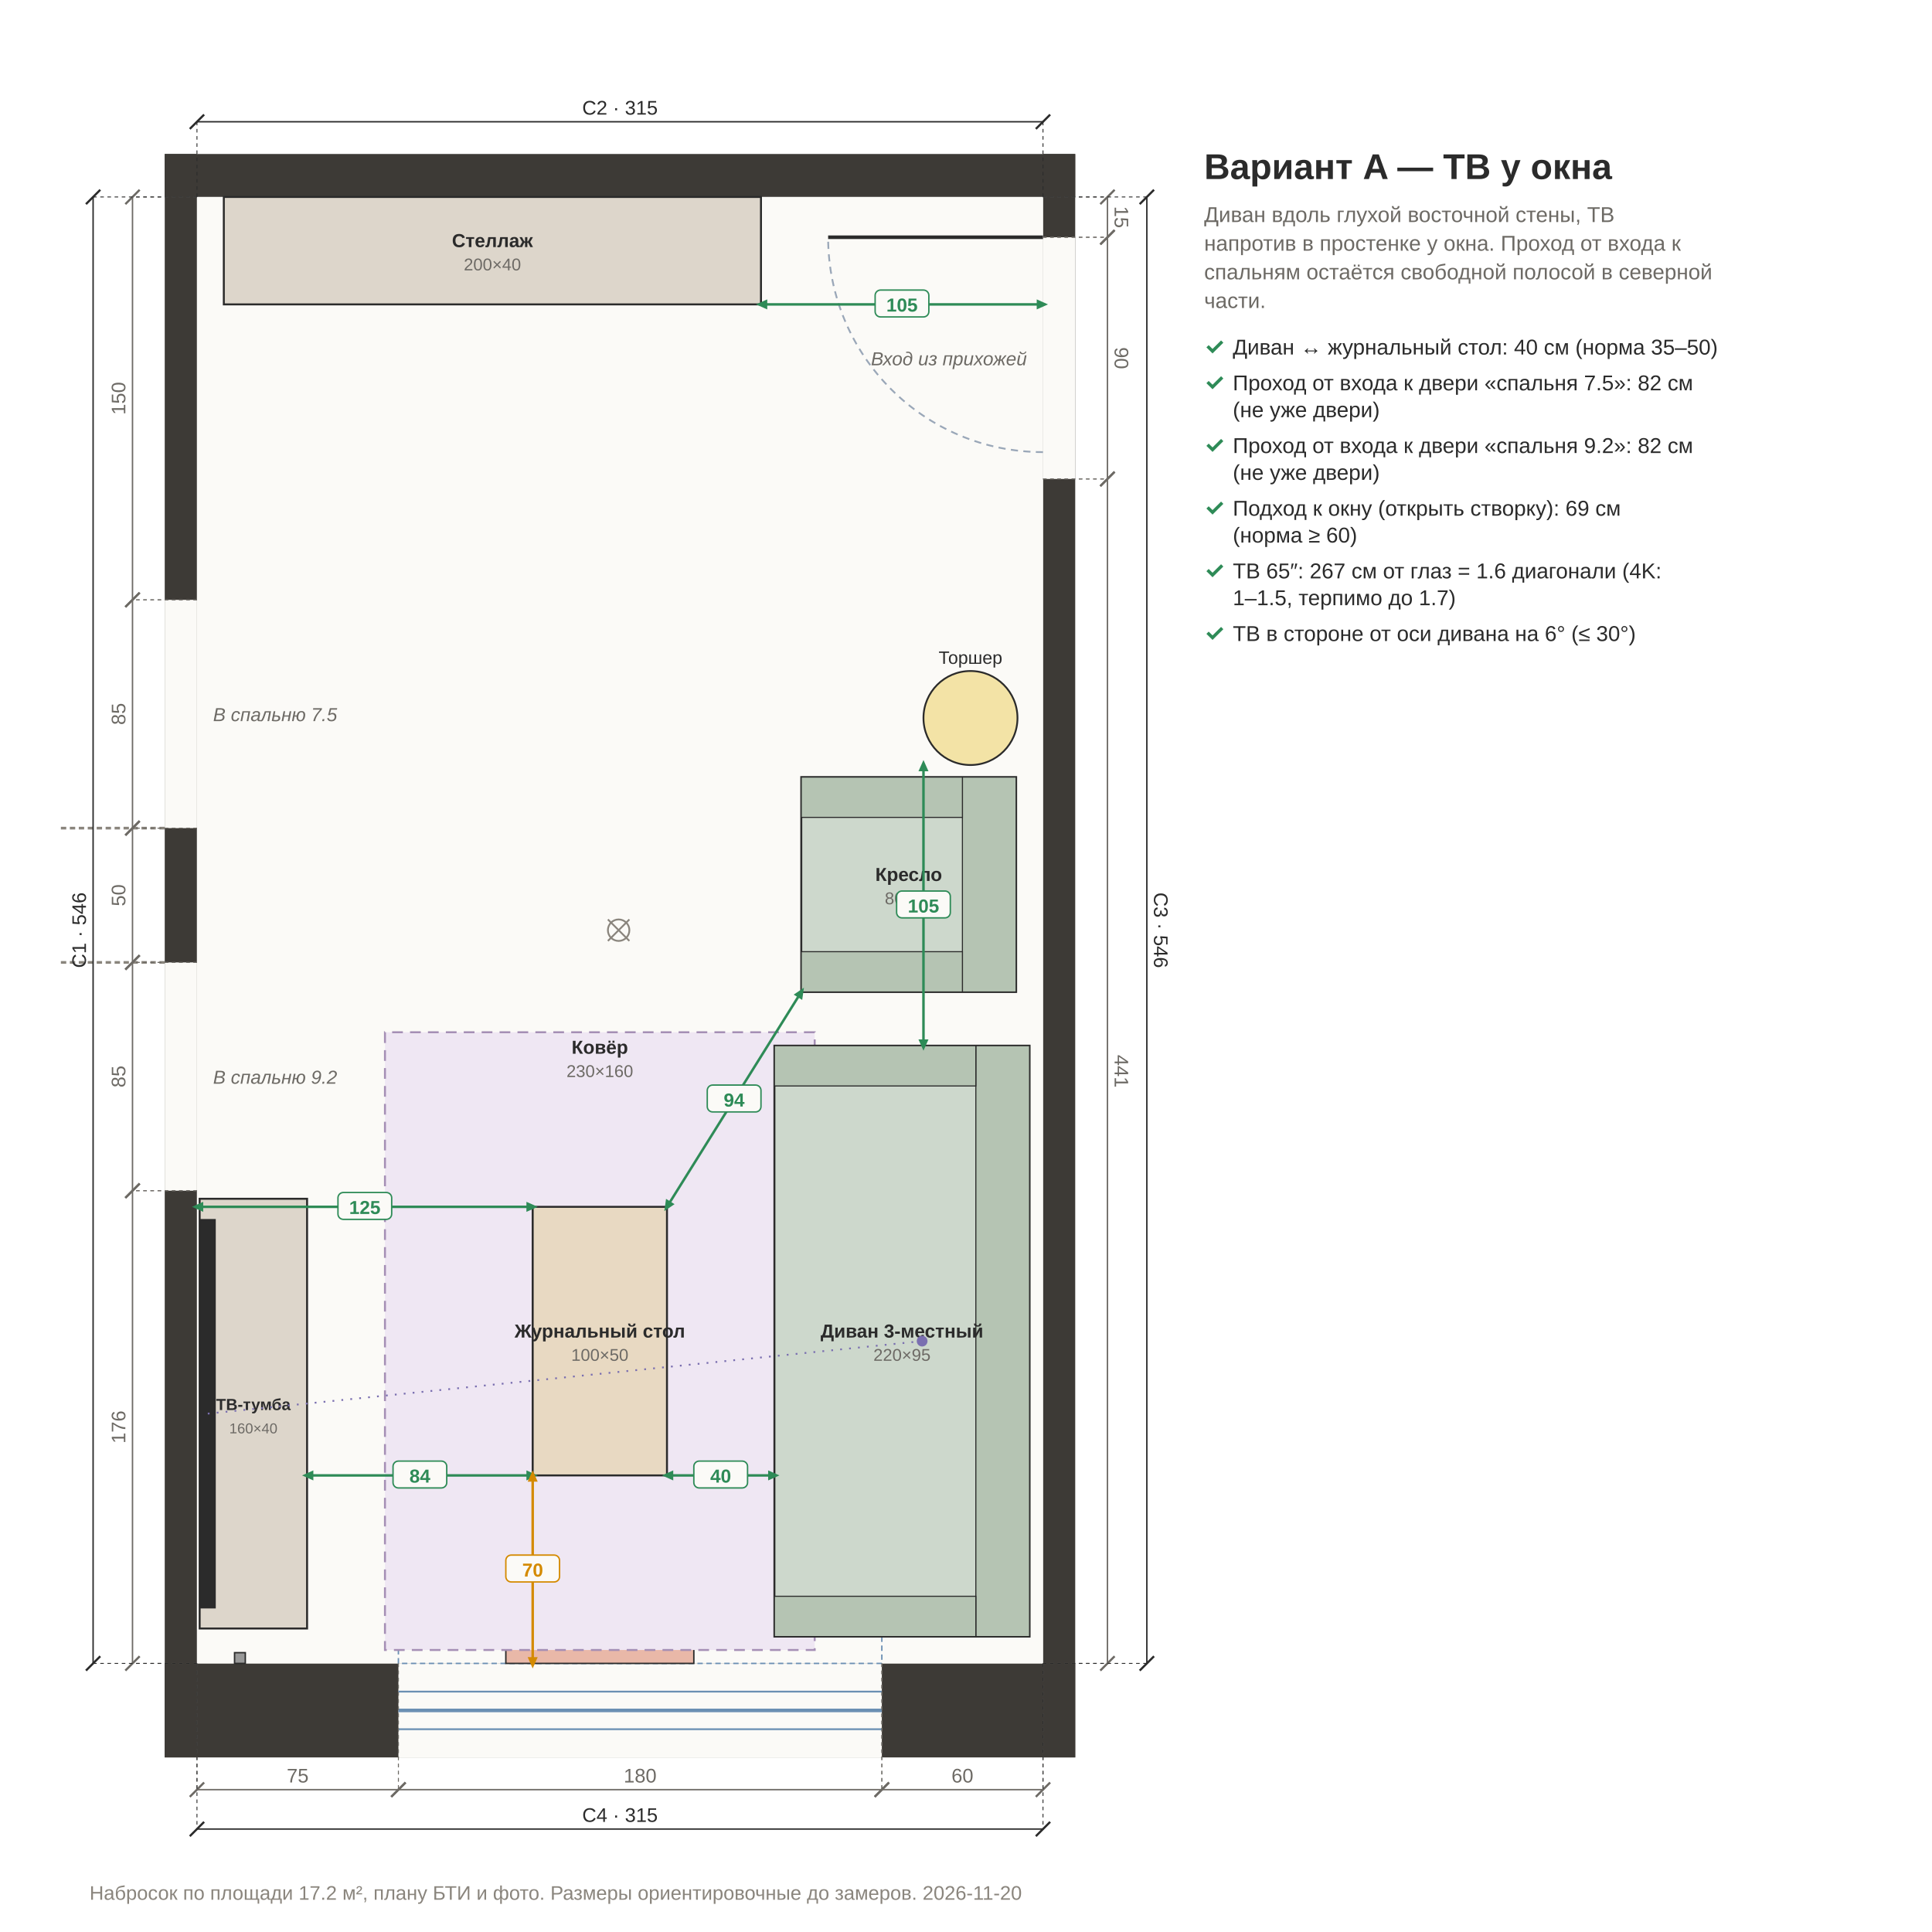
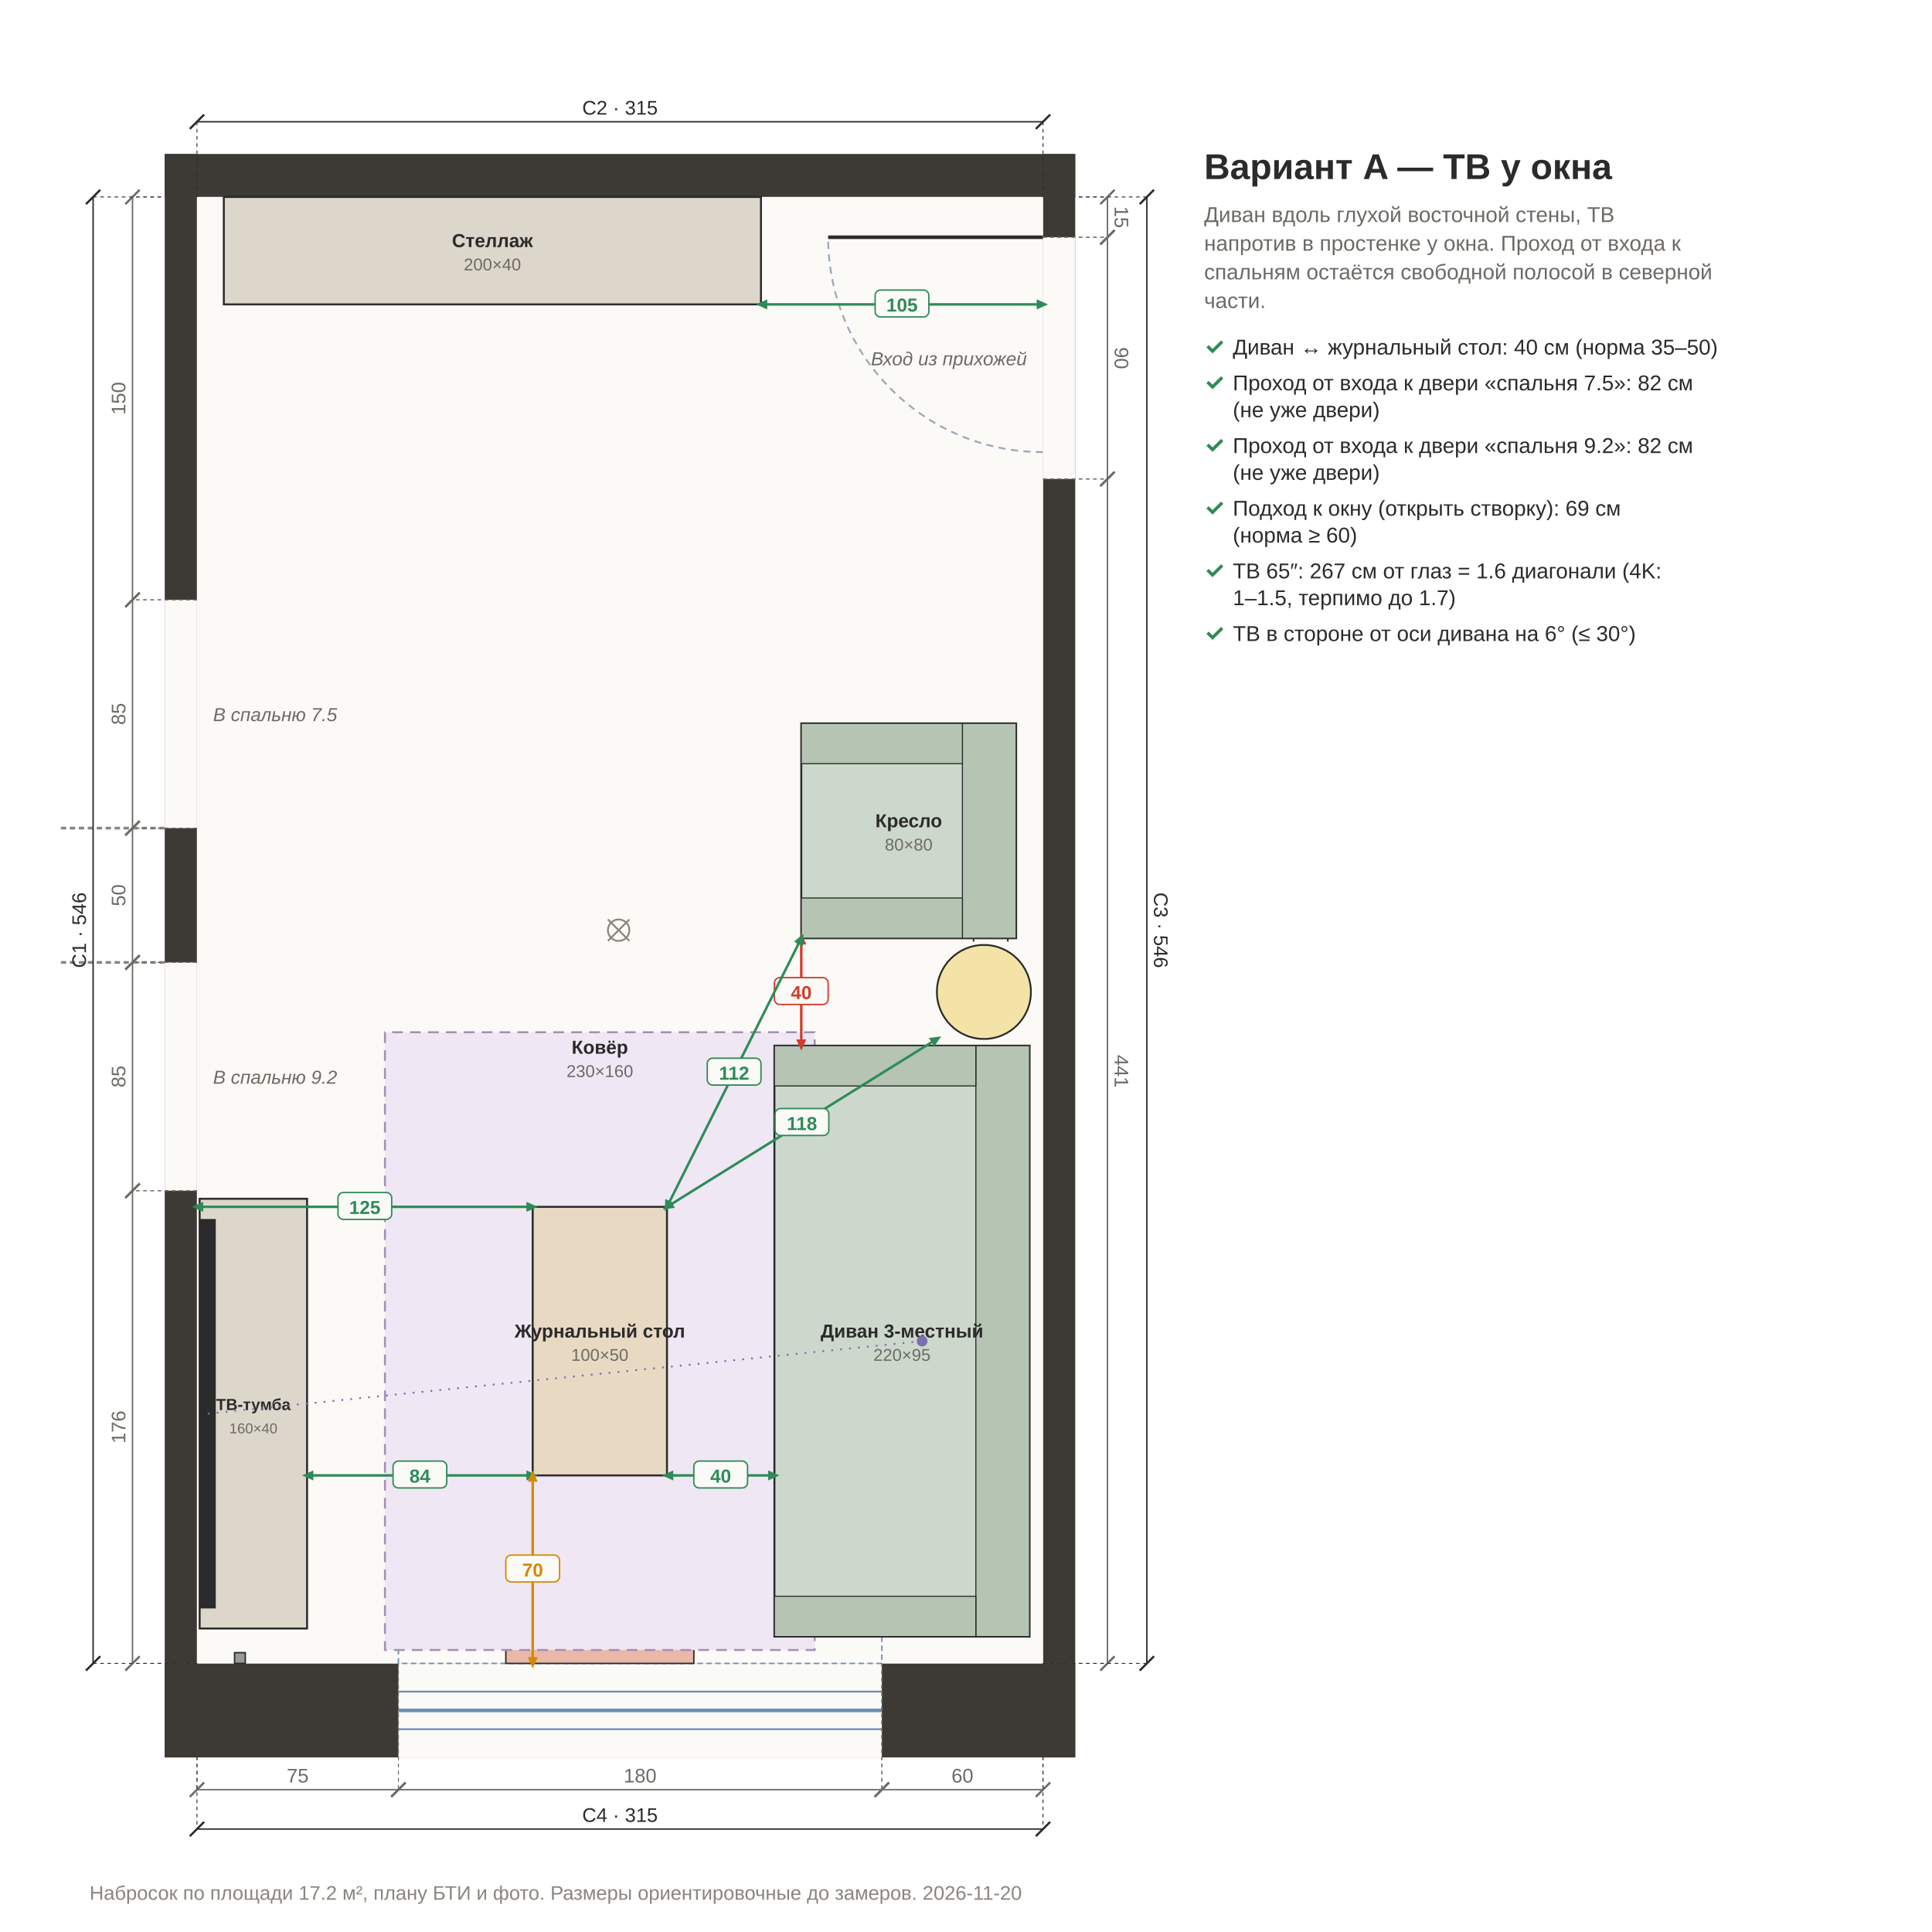
<svg xmlns="http://www.w3.org/2000/svg" width="1079" height="1079" viewBox="0 0 1079 1079" font-family="-apple-system, 'Helvetica Neue', Arial, sans-serif">
  <defs>
    <marker id="a-2e8b57" viewBox="0 0 10 10" refX="5" refY="5" markerWidth="5" markerHeight="5" orient="auto-start-reverse">
      <path d="M0,1 L9,5 L0,9 z" fill="#2e8b57" />
    </marker>
    <marker id="a-d48a00" viewBox="0 0 10 10" refX="5" refY="5" markerWidth="5" markerHeight="5" orient="auto-start-reverse">
      <path d="M0,1 L9,5 L0,9 z" fill="#d48a00" />
    </marker>
    <marker id="a-d23c2a" viewBox="0 0 10 10" refX="5" refY="5" markerWidth="5" markerHeight="5" orient="auto-start-reverse">
      <path d="M0,1 L9,5 L0,9 z" fill="#d23c2a" />
    </marker>
  </defs>
  <rect width="1079" height="1079" fill="#ffffff" />
  <polygon points="110.0,981.5 110.0,86.0 92.0,86.0 92.0,981.5" fill="#3d3a36" />
  <polygon points="92.0,110.0 600.5,110.0 600.5,86.0 92.0,86.0" fill="#3d3a36" />
  <polygon points="582.5,86.0 582.5,981.5 600.5,981.5 600.5,86.0" fill="#3d3a36" />
  <polygon points="600.5,929.0 92.0,929.0 92.0,981.5 600.5,981.5" fill="#3d3a36" />
  <polygon points="110.0,929.0 110.0,110.0 582.5,110.0 582.5,929.0" fill="#fbfaf7" />
  <polygon points="492.5,929.0 222.5,929.0 222.5,981.5 492.5,981.5" fill="#fbfaf7" />
  <line x1="492.5" y1="944.75" x2="222.5" y2="944.75" stroke="#6b8fb3" stroke-width="1" />
  <line x1="492.5" y1="955.25" x2="222.5" y2="955.25" stroke="#6b8fb3" stroke-width="2" />
  <line x1="492.5" y1="965.75" x2="222.5" y2="965.75" stroke="#6b8fb3" stroke-width="1" />
  <polygon points="492.5,929.0 222.5,929.0 222.5,891.5 492.5,891.5" fill="none" stroke="#6b8fb3" stroke-width="0.8" stroke-dasharray="3 2" />
  <polygon points="582.5,132.5 582.5,267.5 600.5,267.5 600.5,132.5" fill="#fbfaf7" />
  <path d="M582.5,252.5 A120,120 0 0 1 462.5,132.5" fill="none" stroke="#9aa7b8" stroke-width="1" stroke-dasharray="4 3" />
  <line x1="582.5" y1="132.5" x2="462.5" y2="132.5" stroke="#2b2b2b" stroke-width="2" />
  <text x="573.5" y="204" font-size="10.5" font-style="italic" fill="#6d6a65" text-anchor="end">Вход из прихожей</text>
  <polygon points="110.0,462.5 110.0,335.0 92.0,335.0 92.0,462.5" fill="#fbfaf7" />
  <line x1="92" y1="462.5" x2="32" y2="462.5" stroke="#8a857d" stroke-width="1.5" stroke-dasharray="3 2" />
  <text x="119" y="402.75" font-size="10.5" font-style="italic" fill="#6d6a65" text-anchor="start">В спальню 7.5</text>
  <polygon points="110.0,665.0 110.0,537.5 92.0,537.5 92.0,665.0" fill="#fbfaf7" />
  <line x1="92" y1="537.5" x2="32" y2="537.5" stroke="#8a857d" stroke-width="1.5" stroke-dasharray="3 2" />
  <text x="119" y="605.25" font-size="10.5" font-style="italic" fill="#6d6a65" text-anchor="start">В спальню 9.2</text>
  <polygon points="387.5,929.0 282.5,929.0 282.5,914.0 387.5,914.0" fill="#e9b8a8" stroke="#2b2b2b" stroke-width="0.8" />
  <text x="335" y="907.5" font-size="10" fill="#6d6a65" text-anchor="middle">батарея</text>
  <polygon points="137.0,929.0 131.0,929.0 131.0,923.0 137.0,923.0" fill="#999" stroke="#2b2b2b" stroke-width="0.8" />
  <circle cx="345.5" cy="519.5" r="6" fill="none" stroke="#8a857d" />
  <line x1="339.5" y1="513.5" x2="351.5" y2="525.5" stroke="#8a857d" />
  <line x1="339.5" y1="525.5" x2="351.5" y2="513.5" stroke="#8a857d" />
  <g>
    <line x1="110" y1="929" x2="74" y2="929" stroke="#6d6a65" stroke-width="0.5" stroke-dasharray="2 2" />
    <line x1="110" y1="665" x2="74" y2="665" stroke="#6d6a65" stroke-width="0.5" stroke-dasharray="2 2" />
    <line x1="74" y1="929" x2="74" y2="665" stroke="#6d6a65" stroke-width="0.8" />
    <line x1="70" y1="933" x2="78" y2="925" stroke="#6d6a65" stroke-width="1.2" />
    <line x1="70" y1="669" x2="78" y2="661" stroke="#6d6a65" stroke-width="1.2" />
    <text x="74" y="797" dy="-4" font-size="11" fill="#6d6a65" text-anchor="middle" transform="rotate(-90 74 797)">176</text>
  </g>
  <g>
    <line x1="110" y1="665" x2="74" y2="665" stroke="#6d6a65" stroke-width="0.5" stroke-dasharray="2 2" />
    <line x1="110" y1="537.5" x2="74" y2="537.5" stroke="#6d6a65" stroke-width="0.5" stroke-dasharray="2 2" />
    <line x1="74" y1="665" x2="74" y2="537.5" stroke="#6d6a65" stroke-width="0.8" />
    <line x1="70" y1="669" x2="78" y2="661" stroke="#6d6a65" stroke-width="1.2" />
    <line x1="70" y1="541.5" x2="78" y2="533.5" stroke="#6d6a65" stroke-width="1.2" />
    <text x="74" y="601.25" dy="-4" font-size="11" fill="#6d6a65" text-anchor="middle" transform="rotate(-90 74 601.25)">85</text>
  </g>
  <g>
    <line x1="110" y1="537.5" x2="74" y2="537.5" stroke="#6d6a65" stroke-width="0.5" stroke-dasharray="2 2" />
    <line x1="110" y1="462.5" x2="74" y2="462.5" stroke="#6d6a65" stroke-width="0.5" stroke-dasharray="2 2" />
    <line x1="74" y1="537.5" x2="74" y2="462.5" stroke="#6d6a65" stroke-width="0.8" />
    <line x1="70" y1="541.5" x2="78" y2="533.5" stroke="#6d6a65" stroke-width="1.2" />
    <line x1="70" y1="466.5" x2="78" y2="458.5" stroke="#6d6a65" stroke-width="1.2" />
    <text x="74" y="500" dy="-4" font-size="11" fill="#6d6a65" text-anchor="middle" transform="rotate(-90 74 500)">50</text>
  </g>
  <g>
    <line x1="110" y1="462.5" x2="74" y2="462.5" stroke="#6d6a65" stroke-width="0.5" stroke-dasharray="2 2" />
    <line x1="110" y1="335" x2="74" y2="335" stroke="#6d6a65" stroke-width="0.5" stroke-dasharray="2 2" />
    <line x1="74" y1="462.5" x2="74" y2="335" stroke="#6d6a65" stroke-width="0.8" />
    <line x1="70" y1="466.5" x2="78" y2="458.5" stroke="#6d6a65" stroke-width="1.2" />
    <line x1="70" y1="339" x2="78" y2="331" stroke="#6d6a65" stroke-width="1.2" />
    <text x="74" y="398.75" dy="-4" font-size="11" fill="#6d6a65" text-anchor="middle" transform="rotate(-90 74 398.75)">85</text>
  </g>
  <g>
    <line x1="110" y1="335" x2="74" y2="335" stroke="#6d6a65" stroke-width="0.5" stroke-dasharray="2 2" />
    <line x1="110" y1="110" x2="74" y2="110" stroke="#6d6a65" stroke-width="0.5" stroke-dasharray="2 2" />
    <line x1="74" y1="335" x2="74" y2="110" stroke="#6d6a65" stroke-width="0.8" />
    <line x1="70" y1="339" x2="78" y2="331" stroke="#6d6a65" stroke-width="1.2" />
    <line x1="70" y1="114" x2="78" y2="106" stroke="#6d6a65" stroke-width="1.2" />
    <text x="74" y="222.5" dy="-4" font-size="11" fill="#6d6a65" text-anchor="middle" transform="rotate(-90 74 222.5)">150</text>
  </g>
  <g>
    <line x1="110" y1="929" x2="52" y2="929" stroke="#2b2b2b" stroke-width="0.5" stroke-dasharray="2 2" />
    <line x1="110" y1="110" x2="52" y2="110" stroke="#2b2b2b" stroke-width="0.5" stroke-dasharray="2 2" />
    <line x1="52" y1="929" x2="52" y2="110" stroke="#2b2b2b" stroke-width="0.8" />
    <line x1="48" y1="933" x2="56" y2="925" stroke="#2b2b2b" stroke-width="1.2" />
    <line x1="48" y1="114" x2="56" y2="106" stroke="#2b2b2b" stroke-width="1.2" />
    <text x="52" y="519.5" dy="-4" font-size="11" fill="#2b2b2b" text-anchor="middle" transform="rotate(-90 52 519.5)">С1  ·  546</text>
  </g>
  <g>
    <line x1="110" y1="110" x2="110" y2="68" stroke="#2b2b2b" stroke-width="0.5" stroke-dasharray="2 2" />
    <line x1="582.5" y1="110" x2="582.5" y2="68" stroke="#2b2b2b" stroke-width="0.5" stroke-dasharray="2 2" />
    <line x1="110" y1="68" x2="582.5" y2="68" stroke="#2b2b2b" stroke-width="0.8" />
    <line x1="106" y1="72" x2="114" y2="64" stroke="#2b2b2b" stroke-width="1.2" />
    <line x1="578.5" y1="72" x2="586.5" y2="64" stroke="#2b2b2b" stroke-width="1.2" />
    <text x="346.25" y="68" dy="-4" font-size="11" fill="#2b2b2b" text-anchor="middle" transform="rotate(0 346.25 68)">С2  ·  315</text>
  </g>
  <g>
    <line x1="582.5" y1="110" x2="618.5" y2="110" stroke="#6d6a65" stroke-width="0.5" stroke-dasharray="2 2" />
    <line x1="582.5" y1="132.5" x2="618.5" y2="132.5" stroke="#6d6a65" stroke-width="0.5" stroke-dasharray="2 2" />
    <line x1="618.5" y1="110" x2="618.5" y2="132.5" stroke="#6d6a65" stroke-width="0.8" />
    <line x1="614.5" y1="114" x2="622.5" y2="106" stroke="#6d6a65" stroke-width="1.2" />
    <line x1="614.5" y1="136.5" x2="622.5" y2="128.5" stroke="#6d6a65" stroke-width="1.2" />
    <text x="618.5" y="121.25" dy="-4" font-size="11" fill="#6d6a65" text-anchor="middle" transform="rotate(90 618.5 121.25)">15</text>
  </g>
  <g>
    <line x1="582.5" y1="132.5" x2="618.5" y2="132.5" stroke="#6d6a65" stroke-width="0.5" stroke-dasharray="2 2" />
    <line x1="582.5" y1="267.5" x2="618.5" y2="267.5" stroke="#6d6a65" stroke-width="0.5" stroke-dasharray="2 2" />
    <line x1="618.5" y1="132.5" x2="618.5" y2="267.5" stroke="#6d6a65" stroke-width="0.8" />
    <line x1="614.5" y1="136.5" x2="622.5" y2="128.5" stroke="#6d6a65" stroke-width="1.2" />
    <line x1="614.5" y1="271.5" x2="622.5" y2="263.5" stroke="#6d6a65" stroke-width="1.2" />
    <text x="618.5" y="200" dy="-4" font-size="11" fill="#6d6a65" text-anchor="middle" transform="rotate(90 618.5 200)">90</text>
  </g>
  <g>
    <line x1="582.5" y1="267.5" x2="618.5" y2="267.5" stroke="#6d6a65" stroke-width="0.5" stroke-dasharray="2 2" />
    <line x1="582.5" y1="929" x2="618.5" y2="929" stroke="#6d6a65" stroke-width="0.5" stroke-dasharray="2 2" />
    <line x1="618.5" y1="267.5" x2="618.5" y2="929" stroke="#6d6a65" stroke-width="0.8" />
    <line x1="614.5" y1="271.5" x2="622.5" y2="263.5" stroke="#6d6a65" stroke-width="1.2" />
    <line x1="614.5" y1="933" x2="622.5" y2="925" stroke="#6d6a65" stroke-width="1.2" />
    <text x="618.5" y="598.25" dy="-4" font-size="11" fill="#6d6a65" text-anchor="middle" transform="rotate(90 618.5 598.25)">441</text>
  </g>
  <g>
    <line x1="582.5" y1="110" x2="640.5" y2="110" stroke="#2b2b2b" stroke-width="0.5" stroke-dasharray="2 2" />
    <line x1="582.5" y1="929" x2="640.5" y2="929" stroke="#2b2b2b" stroke-width="0.5" stroke-dasharray="2 2" />
    <line x1="640.5" y1="110" x2="640.5" y2="929" stroke="#2b2b2b" stroke-width="0.8" />
    <line x1="636.5" y1="114" x2="644.5" y2="106" stroke="#2b2b2b" stroke-width="1.2" />
    <line x1="636.5" y1="933" x2="644.5" y2="925" stroke="#2b2b2b" stroke-width="1.2" />
    <text x="640.5" y="519.5" dy="-4" font-size="11" fill="#2b2b2b" text-anchor="middle" transform="rotate(90 640.5 519.5)">С3  ·  546</text>
  </g>
  <g>
    <line x1="582.5" y1="929" x2="582.5" y2="999.5" stroke="#6d6a65" stroke-width="0.5" stroke-dasharray="2 2" />
    <line x1="492.5" y1="929" x2="492.5" y2="999.5" stroke="#6d6a65" stroke-width="0.5" stroke-dasharray="2 2" />
    <line x1="582.5" y1="999.5" x2="492.5" y2="999.5" stroke="#6d6a65" stroke-width="0.8" />
    <line x1="578.5" y1="1003.5" x2="586.5" y2="995.5" stroke="#6d6a65" stroke-width="1.2" />
    <line x1="488.5" y1="1003.5" x2="496.5" y2="995.5" stroke="#6d6a65" stroke-width="1.2" />
    <text x="537.5" y="999.5" dy="-4" font-size="11" fill="#6d6a65" text-anchor="middle" transform="rotate(360 537.5 999.5)">60</text>
  </g>
  <g>
    <line x1="492.5" y1="929" x2="492.5" y2="999.5" stroke="#6d6a65" stroke-width="0.5" stroke-dasharray="2 2" />
    <line x1="222.5" y1="929" x2="222.5" y2="999.5" stroke="#6d6a65" stroke-width="0.5" stroke-dasharray="2 2" />
    <line x1="492.5" y1="999.5" x2="222.5" y2="999.5" stroke="#6d6a65" stroke-width="0.8" />
    <line x1="488.5" y1="1003.5" x2="496.5" y2="995.5" stroke="#6d6a65" stroke-width="1.2" />
    <line x1="218.5" y1="1003.5" x2="226.5" y2="995.5" stroke="#6d6a65" stroke-width="1.2" />
    <text x="357.5" y="999.5" dy="-4" font-size="11" fill="#6d6a65" text-anchor="middle" transform="rotate(360 357.5 999.5)">180</text>
  </g>
  <g>
    <line x1="222.5" y1="929" x2="222.5" y2="999.5" stroke="#6d6a65" stroke-width="0.5" stroke-dasharray="2 2" />
    <line x1="110" y1="929" x2="110" y2="999.5" stroke="#6d6a65" stroke-width="0.5" stroke-dasharray="2 2" />
    <line x1="222.5" y1="999.5" x2="110" y2="999.5" stroke="#6d6a65" stroke-width="0.8" />
    <line x1="218.5" y1="1003.5" x2="226.5" y2="995.5" stroke="#6d6a65" stroke-width="1.2" />
    <line x1="106" y1="1003.5" x2="114" y2="995.5" stroke="#6d6a65" stroke-width="1.2" />
    <text x="166.25" y="999.5" dy="-4" font-size="11" fill="#6d6a65" text-anchor="middle" transform="rotate(360 166.25 999.5)">75</text>
  </g>
  <g>
    <line x1="582.5" y1="929" x2="582.5" y2="1021.5" stroke="#2b2b2b" stroke-width="0.5" stroke-dasharray="2 2" />
    <line x1="110" y1="929" x2="110" y2="1021.5" stroke="#2b2b2b" stroke-width="0.5" stroke-dasharray="2 2" />
    <line x1="582.5" y1="1021.5" x2="110" y2="1021.5" stroke="#2b2b2b" stroke-width="0.8" />
    <line x1="578.5" y1="1025.5" x2="586.5" y2="1017.5" stroke="#2b2b2b" stroke-width="1.2" />
    <line x1="106" y1="1025.5" x2="114" y2="1017.5" stroke="#2b2b2b" stroke-width="1.2" />
    <text x="346.25" y="1021.5" dy="-4" font-size="11" fill="#2b2b2b" text-anchor="middle" transform="rotate(360 346.25 1021.5)">С4  ·  315</text>
  </g>
  <polygon points="215.0,576.5 215.0,921.5 455.0,921.5 455.0,576.5" fill="#efe7f3" stroke="#a58fb5" stroke-width="1.1" stroke-dasharray="6 4" />
  <text x="335" y="588.5" font-size="10.5" font-weight="600" fill="#2b2b2b" text-anchor="middle">Ковёр</text>
  <text x="335" y="601.5" font-size="9.5" fill="#6d6a65" text-anchor="middle">230×160</text>
  <polygon points="432.5,584.0 432.5,914.0 575.0,914.0 575.0,584.0" fill="#cdd8cc" stroke="#2b2b2b" stroke-width="1.1" />
  <polygon points="575.0,584.0 575.0,914.0 545.0,914.0 545.0,584.0" fill="#b5c4b3" stroke="#2b2b2b" stroke-width="0.6" />
  <polygon points="545.0,584.0 545.0,606.5 432.5,606.5 432.5,584.0" fill="#b5c4b3" stroke="#2b2b2b" stroke-width="0.6" />
  <polygon points="545.0,914.0 545.0,891.5 432.5,891.5 432.5,914.0" fill="#b5c4b3" stroke="#2b2b2b" stroke-width="0.6" />
  <text x="503.75" y="747" font-size="10.5" font-weight="600" fill="#2b2b2b" text-anchor="middle">Диван 3-местный</text>
  <text x="503.75" y="760" font-size="9.5" fill="#6d6a65" text-anchor="middle">220×95</text>
  <polygon points="297.5,674.0 297.5,824.0 372.5,824.0 372.5,674.0" fill="#e8d9c2" stroke="#2b2b2b" stroke-width="1.1" />
  <text x="335" y="747" font-size="10.5" font-weight="600" fill="#2b2b2b" text-anchor="middle">Журнальный стол</text>
  <text x="335" y="760" font-size="9.5" fill="#6d6a65" text-anchor="middle">100×50</text>
  <polygon points="171.5,909.5 171.5,669.5 111.5,669.5 111.5,909.5" fill="#ddd6cb" stroke="#2b2b2b" stroke-width="1.1" />
  <text x="141.5" y="787.5" font-size="9" font-weight="600" fill="#2b2b2b" text-anchor="middle">ТВ-тумба</text>
  <text x="141.5" y="800.5" font-size="8" fill="#6d6a65" text-anchor="middle">160×40</text>
-   <polygon points="447.5,434.0 447.5,554.0 567.5,554.0 567.5,434.0" fill="#cdd8cc" stroke="#2b2b2b" stroke-width="1.1" />
-   <polygon points="567.5,434.0 567.5,554.0 537.5,554.0 537.5,434.0" fill="#b5c4b3" stroke="#2b2b2b" stroke-width="0.6" />
-   <polygon points="537.5,434.0 537.5,456.5 447.5,456.5 447.5,434.0" fill="#b5c4b3" stroke="#2b2b2b" stroke-width="0.6" />
-   <polygon points="537.5,554.0 537.5,531.5 447.5,531.5 447.5,554.0" fill="#b5c4b3" stroke="#2b2b2b" stroke-width="0.6" />
-   <text x="507.5" y="492" font-size="10.5" font-weight="600" fill="#2b2b2b" text-anchor="middle">Кресло</text>
-   <text x="507.5" y="505" font-size="9.5" fill="#6d6a65" text-anchor="middle">80×80</text>
-   <circle cx="542" cy="401" r="26.25" fill="#f3e3a6" stroke="#2b2b2b" stroke-width="1" />
-   <text x="542" y="370.75" font-size="10" fill="#2b2b2b" text-anchor="middle">Торшер</text>
+   <circle cx="549.5" cy="554" r="26.25" fill="#f3e3a6" stroke="#2b2b2b" stroke-width="1" />
+   <text x="549.5" y="523.75" font-size="10" fill="#2b2b2b" text-anchor="middle">Торшер</text>
+   <polygon points="447.5,404.0 447.5,524.0 567.5,524.0 567.5,404.0" fill="#cdd8cc" stroke="#2b2b2b" stroke-width="1.1" />
+   <polygon points="567.5,404.0 567.5,524.0 537.5,524.0 537.5,404.0" fill="#b5c4b3" stroke="#2b2b2b" stroke-width="0.6" />
+   <polygon points="537.5,404.0 537.5,426.5 447.5,426.5 447.5,404.0" fill="#b5c4b3" stroke="#2b2b2b" stroke-width="0.6" />
+   <polygon points="537.5,524.0 537.5,501.5 447.5,501.5 447.5,524.0" fill="#b5c4b3" stroke="#2b2b2b" stroke-width="0.6" />
+   <text x="507.5" y="462" font-size="10.5" font-weight="600" fill="#2b2b2b" text-anchor="middle">Кресло</text>
+   <text x="507.5" y="475" font-size="9.5" fill="#6d6a65" text-anchor="middle">80×80</text>
  <polygon points="125.0,170.0 425.0,170.0 425.0,110.0 125.0,110.0" fill="#ddd6cb" stroke="#2b2b2b" stroke-width="1.1" />
  <text x="275" y="138" font-size="10.5" font-weight="600" fill="#2b2b2b" text-anchor="middle">Стеллаж</text>
  <text x="275" y="151" font-size="9.5" fill="#6d6a65" text-anchor="middle">200×40</text>
  <polygon points="120.5,898.3 120.5,680.8 111.5,680.8 111.5,898.3" fill="#2b2b2b" stroke="#2b2b2b" stroke-width="0" />
  <g>
    <line x1="432.5" y1="824" x2="372.5" y2="824" stroke="#2e8b57" stroke-width="1.4" marker-start="url(#a-2e8b57)" marker-end="url(#a-2e8b57)" />
    <rect x="387.5" y="816" width="30" height="15" rx="3" fill="#fbfaf7" stroke="#2e8b57" stroke-width="0.8" />
    <text x="402.5" y="828" font-size="10.5" font-weight="600" fill="#2e8b57" text-anchor="middle">40</text>
  </g>
  <g>
-     <line x1="515.75" y1="584" x2="515.75" y2="427.25" stroke="#2e8b57" stroke-width="1.4" marker-start="url(#a-2e8b57)" marker-end="url(#a-2e8b57)" />
-     <rect x="500.75" y="497.625" width="30" height="15" rx="3" fill="#fbfaf7" stroke="#2e8b57" stroke-width="0.8" />
-     <text x="515.75" y="509.625" font-size="10.5" font-weight="600" fill="#2e8b57" text-anchor="middle">105</text>
+     <line x1="447.5" y1="584" x2="447.5" y2="524" stroke="#d23c2a" stroke-width="1.4" marker-start="url(#a-d23c2a)" marker-end="url(#a-d23c2a)" />
+     <rect x="432.5" y="546" width="30" height="15" rx="3" fill="#fbfaf7" stroke="#d23c2a" stroke-width="0.8" />
+     <text x="447.5" y="558" font-size="10.5" font-weight="600" fill="#d23c2a" text-anchor="middle">40</text>
  </g>
  <g>
    <line x1="297.5" y1="824" x2="171.5" y2="824" stroke="#2e8b57" stroke-width="1.4" marker-start="url(#a-2e8b57)" marker-end="url(#a-2e8b57)" />
    <rect x="219.5" y="816" width="30" height="15" rx="3" fill="#fbfaf7" stroke="#2e8b57" stroke-width="0.8" />
    <text x="234.5" y="828" font-size="10.5" font-weight="600" fill="#2e8b57" text-anchor="middle">84</text>
  </g>
  <g>
-     <line x1="372.5" y1="674" x2="447.5" y2="554" stroke="#2e8b57" stroke-width="1.4" marker-start="url(#a-2e8b57)" marker-end="url(#a-2e8b57)" />
-     <rect x="395" y="606" width="30" height="15" rx="3" fill="#fbfaf7" stroke="#2e8b57" stroke-width="0.8" />
-     <text x="410" y="618" font-size="10.5" font-weight="600" fill="#2e8b57" text-anchor="middle">94</text>
+     <line x1="372.5" y1="674" x2="523.25" y2="580.25" stroke="#2e8b57" stroke-width="1.4" marker-start="url(#a-2e8b57)" marker-end="url(#a-2e8b57)" />
+     <rect x="432.875" y="619.125" width="30" height="15" rx="3" fill="#fbfaf7" stroke="#2e8b57" stroke-width="0.8" />
+     <text x="447.875" y="631.125" font-size="10.5" font-weight="600" fill="#2e8b57" text-anchor="middle">118</text>
+   </g>
+   <g>
+     <line x1="372.5" y1="674" x2="447.5" y2="524" stroke="#2e8b57" stroke-width="1.4" marker-start="url(#a-2e8b57)" marker-end="url(#a-2e8b57)" />
+     <rect x="395" y="591" width="30" height="15" rx="3" fill="#fbfaf7" stroke="#2e8b57" stroke-width="0.8" />
+     <text x="410" y="603" font-size="10.5" font-weight="600" fill="#2e8b57" text-anchor="middle">112</text>
  </g>
  <g>
    <line x1="297.5" y1="674" x2="110" y2="674" stroke="#2e8b57" stroke-width="1.4" marker-start="url(#a-2e8b57)" marker-end="url(#a-2e8b57)" />
    <rect x="188.75" y="666" width="30" height="15" rx="3" fill="#fbfaf7" stroke="#2e8b57" stroke-width="0.8" />
    <text x="203.75" y="678" font-size="10.5" font-weight="600" fill="#2e8b57" text-anchor="middle">125</text>
  </g>
  <g>
    <line x1="297.5" y1="824" x2="297.5" y2="929" stroke="#d48a00" stroke-width="1.4" marker-start="url(#a-d48a00)" marker-end="url(#a-d48a00)" />
    <rect x="282.5" y="868.5" width="30" height="15" rx="3" fill="#fbfaf7" stroke="#d48a00" stroke-width="0.8" />
    <text x="297.5" y="880.5" font-size="10.5" font-weight="600" fill="#d48a00" text-anchor="middle">70</text>
  </g>
  <g>
    <line x1="425" y1="170" x2="582.5" y2="170" stroke="#2e8b57" stroke-width="1.4" marker-start="url(#a-2e8b57)" marker-end="url(#a-2e8b57)" />
    <rect x="488.75" y="162" width="30" height="15" rx="3" fill="#fbfaf7" stroke="#2e8b57" stroke-width="0.8" />
    <text x="503.75" y="174" font-size="10.5" font-weight="600" fill="#2e8b57" text-anchor="middle">105</text>
  </g>
  <line x1="515" y1="749" x2="116" y2="789.5" stroke="#7a6fb0" stroke-width="1" stroke-dasharray="1 4" />
  <circle cx="515" cy="749" r="3" fill="#7a6fb0" />
  <text x="672.5" y="100" font-size="20" font-weight="700" fill="#2b2b2b">Вариант A — ТВ у окна</text>
  <text x="672.5" y="124" font-size="12" fill="#6d6a65">Диван вдоль глухой восточной стены, ТВ</text>
  <text x="672.5" y="140" font-size="12" fill="#6d6a65">напротив в простенке у окна. Проход от входа к</text>
  <text x="672.5" y="156" font-size="12" fill="#6d6a65">спальням остаётся свободной полосой в северной</text>
  <text x="672.5" y="172" font-size="12" fill="#6d6a65">части.</text>
  <text x="672.5" y="198" font-size="13" font-weight="700" fill="#2e8b57">✓</text>
  <text x="688.5" y="198" font-size="12" fill="#2b2b2b">Диван ↔ журнальный стол: 40 см (норма 35–50)</text>
  <text x="672.5" y="218" font-size="13" font-weight="700" fill="#2e8b57">✓</text>
  <text x="688.5" y="218" font-size="12" fill="#2b2b2b">Проход от входа к двери «спальня 7.5»: 82 см</text>
  <text x="688.5" y="233" font-size="12" fill="#2b2b2b">(не уже двери)</text>
  <text x="672.5" y="253" font-size="13" font-weight="700" fill="#2e8b57">✓</text>
  <text x="688.5" y="253" font-size="12" fill="#2b2b2b">Проход от входа к двери «спальня 9.2»: 82 см</text>
  <text x="688.5" y="268" font-size="12" fill="#2b2b2b">(не уже двери)</text>
  <text x="672.5" y="288" font-size="13" font-weight="700" fill="#2e8b57">✓</text>
  <text x="688.5" y="288" font-size="12" fill="#2b2b2b">Подход к окну (открыть створку): 69 см</text>
  <text x="688.5" y="303" font-size="12" fill="#2b2b2b">(норма ≥ 60)</text>
  <text x="672.5" y="323" font-size="13" font-weight="700" fill="#2e8b57">✓</text>
  <text x="688.5" y="323" font-size="12" fill="#2b2b2b">ТВ 65″: 267 см от глаз = 1.6 диагонали (4K:</text>
  <text x="688.5" y="338" font-size="12" fill="#2b2b2b">1–1.5, терпимо до 1.7)</text>
  <text x="672.5" y="358" font-size="13" font-weight="700" fill="#2e8b57">✓</text>
  <text x="688.5" y="358" font-size="12" fill="#2b2b2b">ТВ в стороне от оси дивана на 6° (≤ 30°)</text>
  <text x="50" y="1061" font-size="11" fill="#8a857d">Набросок по площади 17.2 м², плану БТИ и фото. Размеры ориентировочные до замеров. 2026-11-20</text>
</svg>
